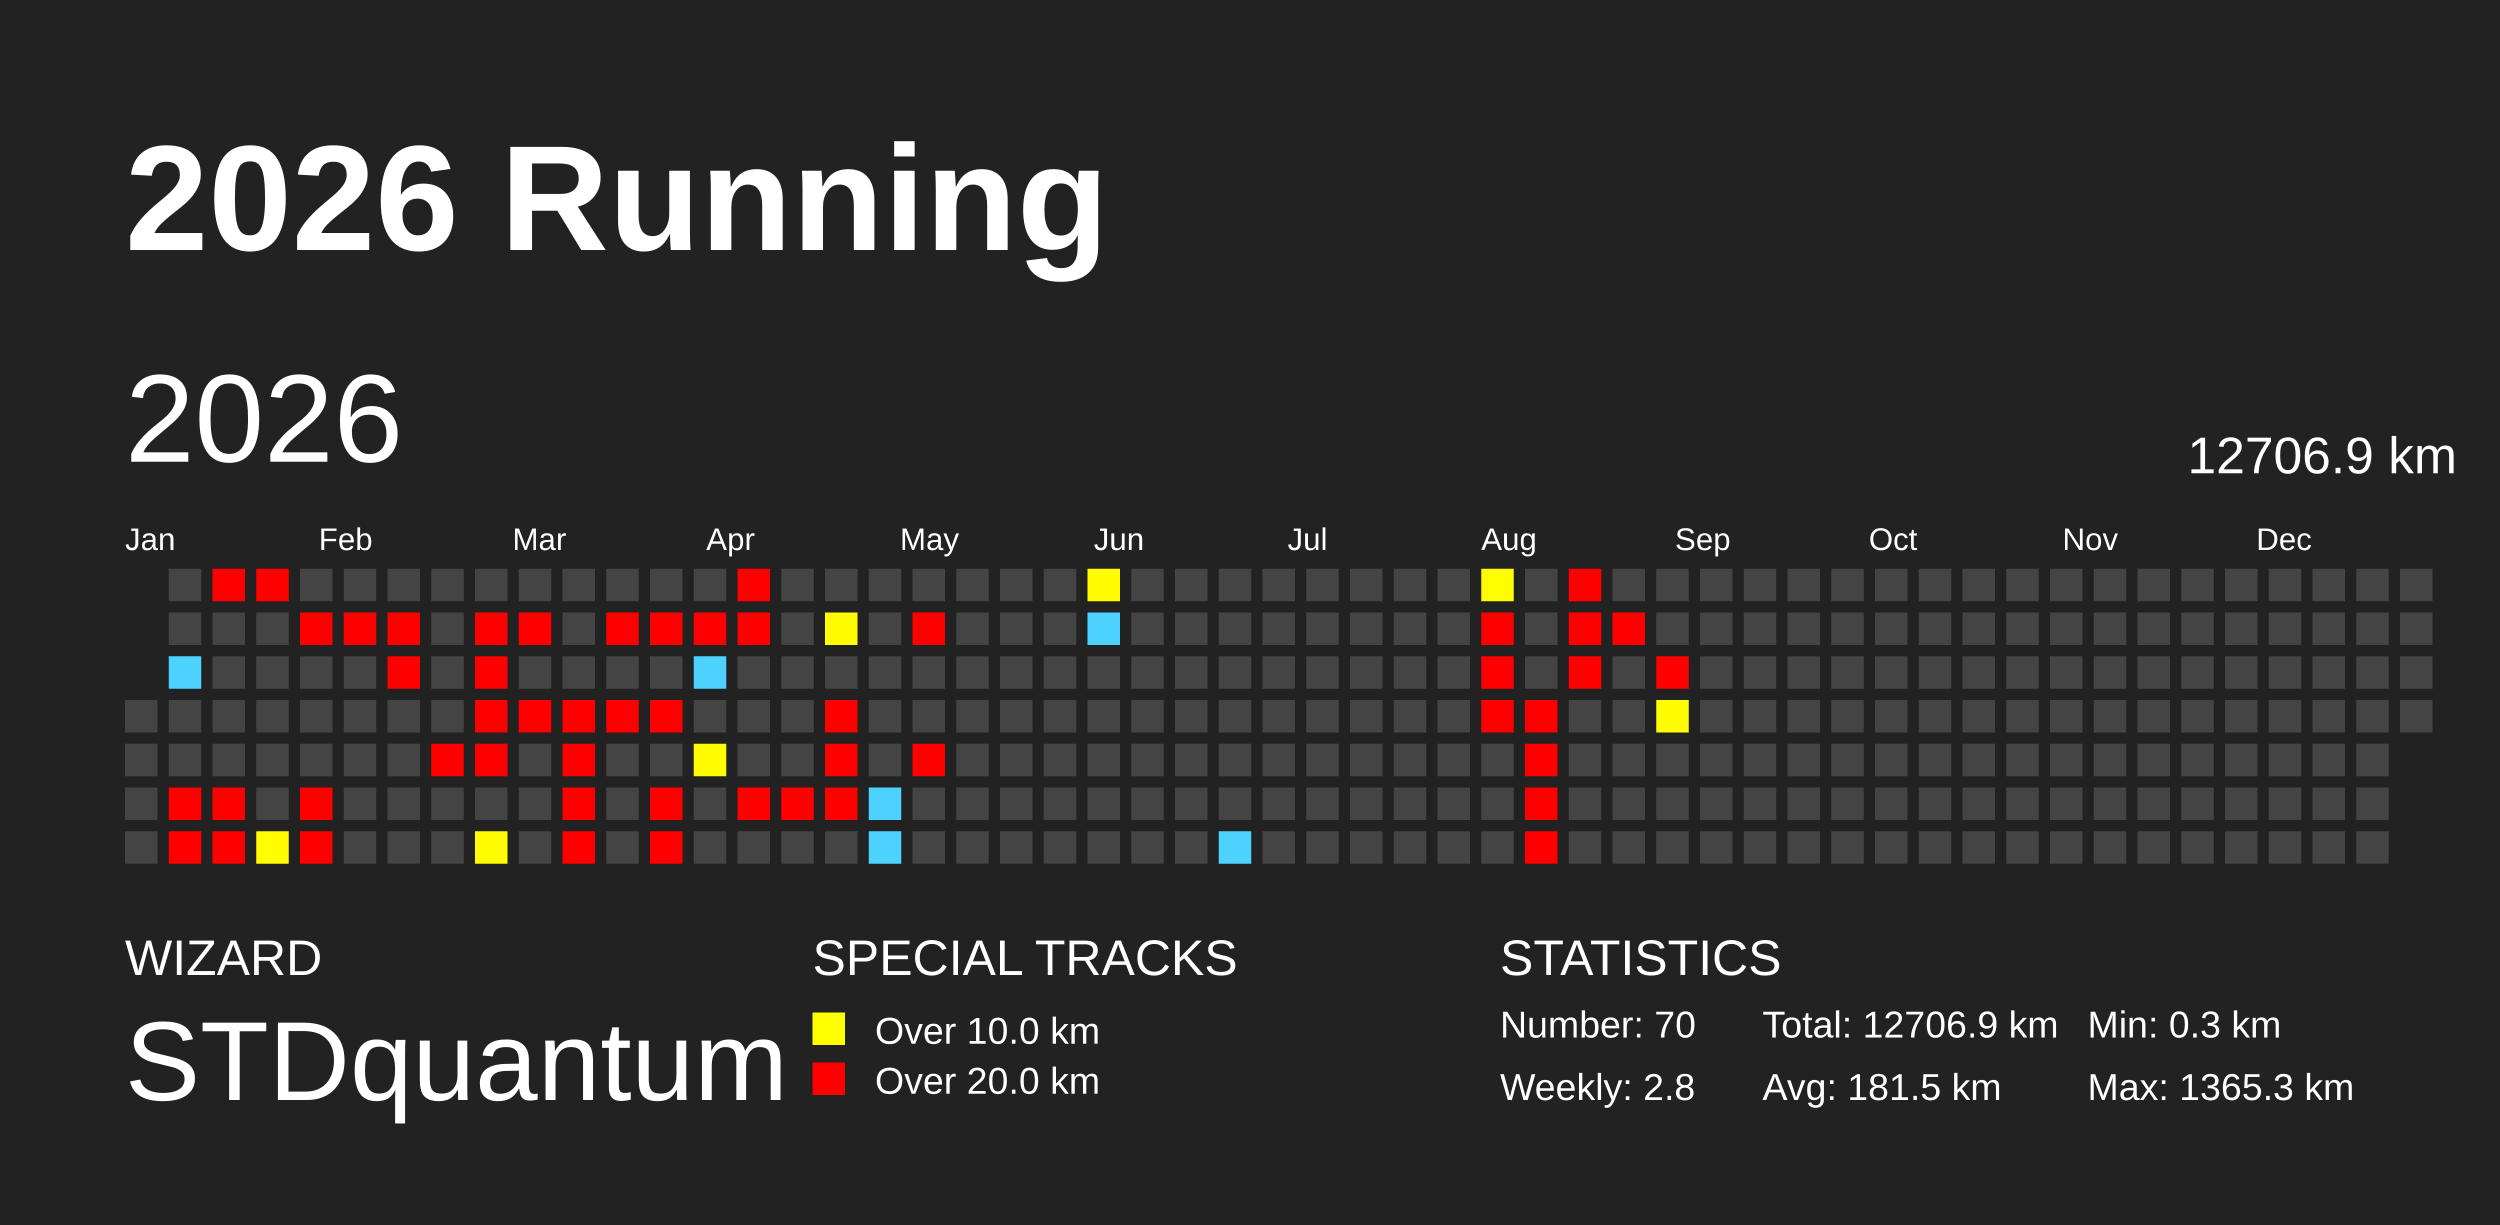
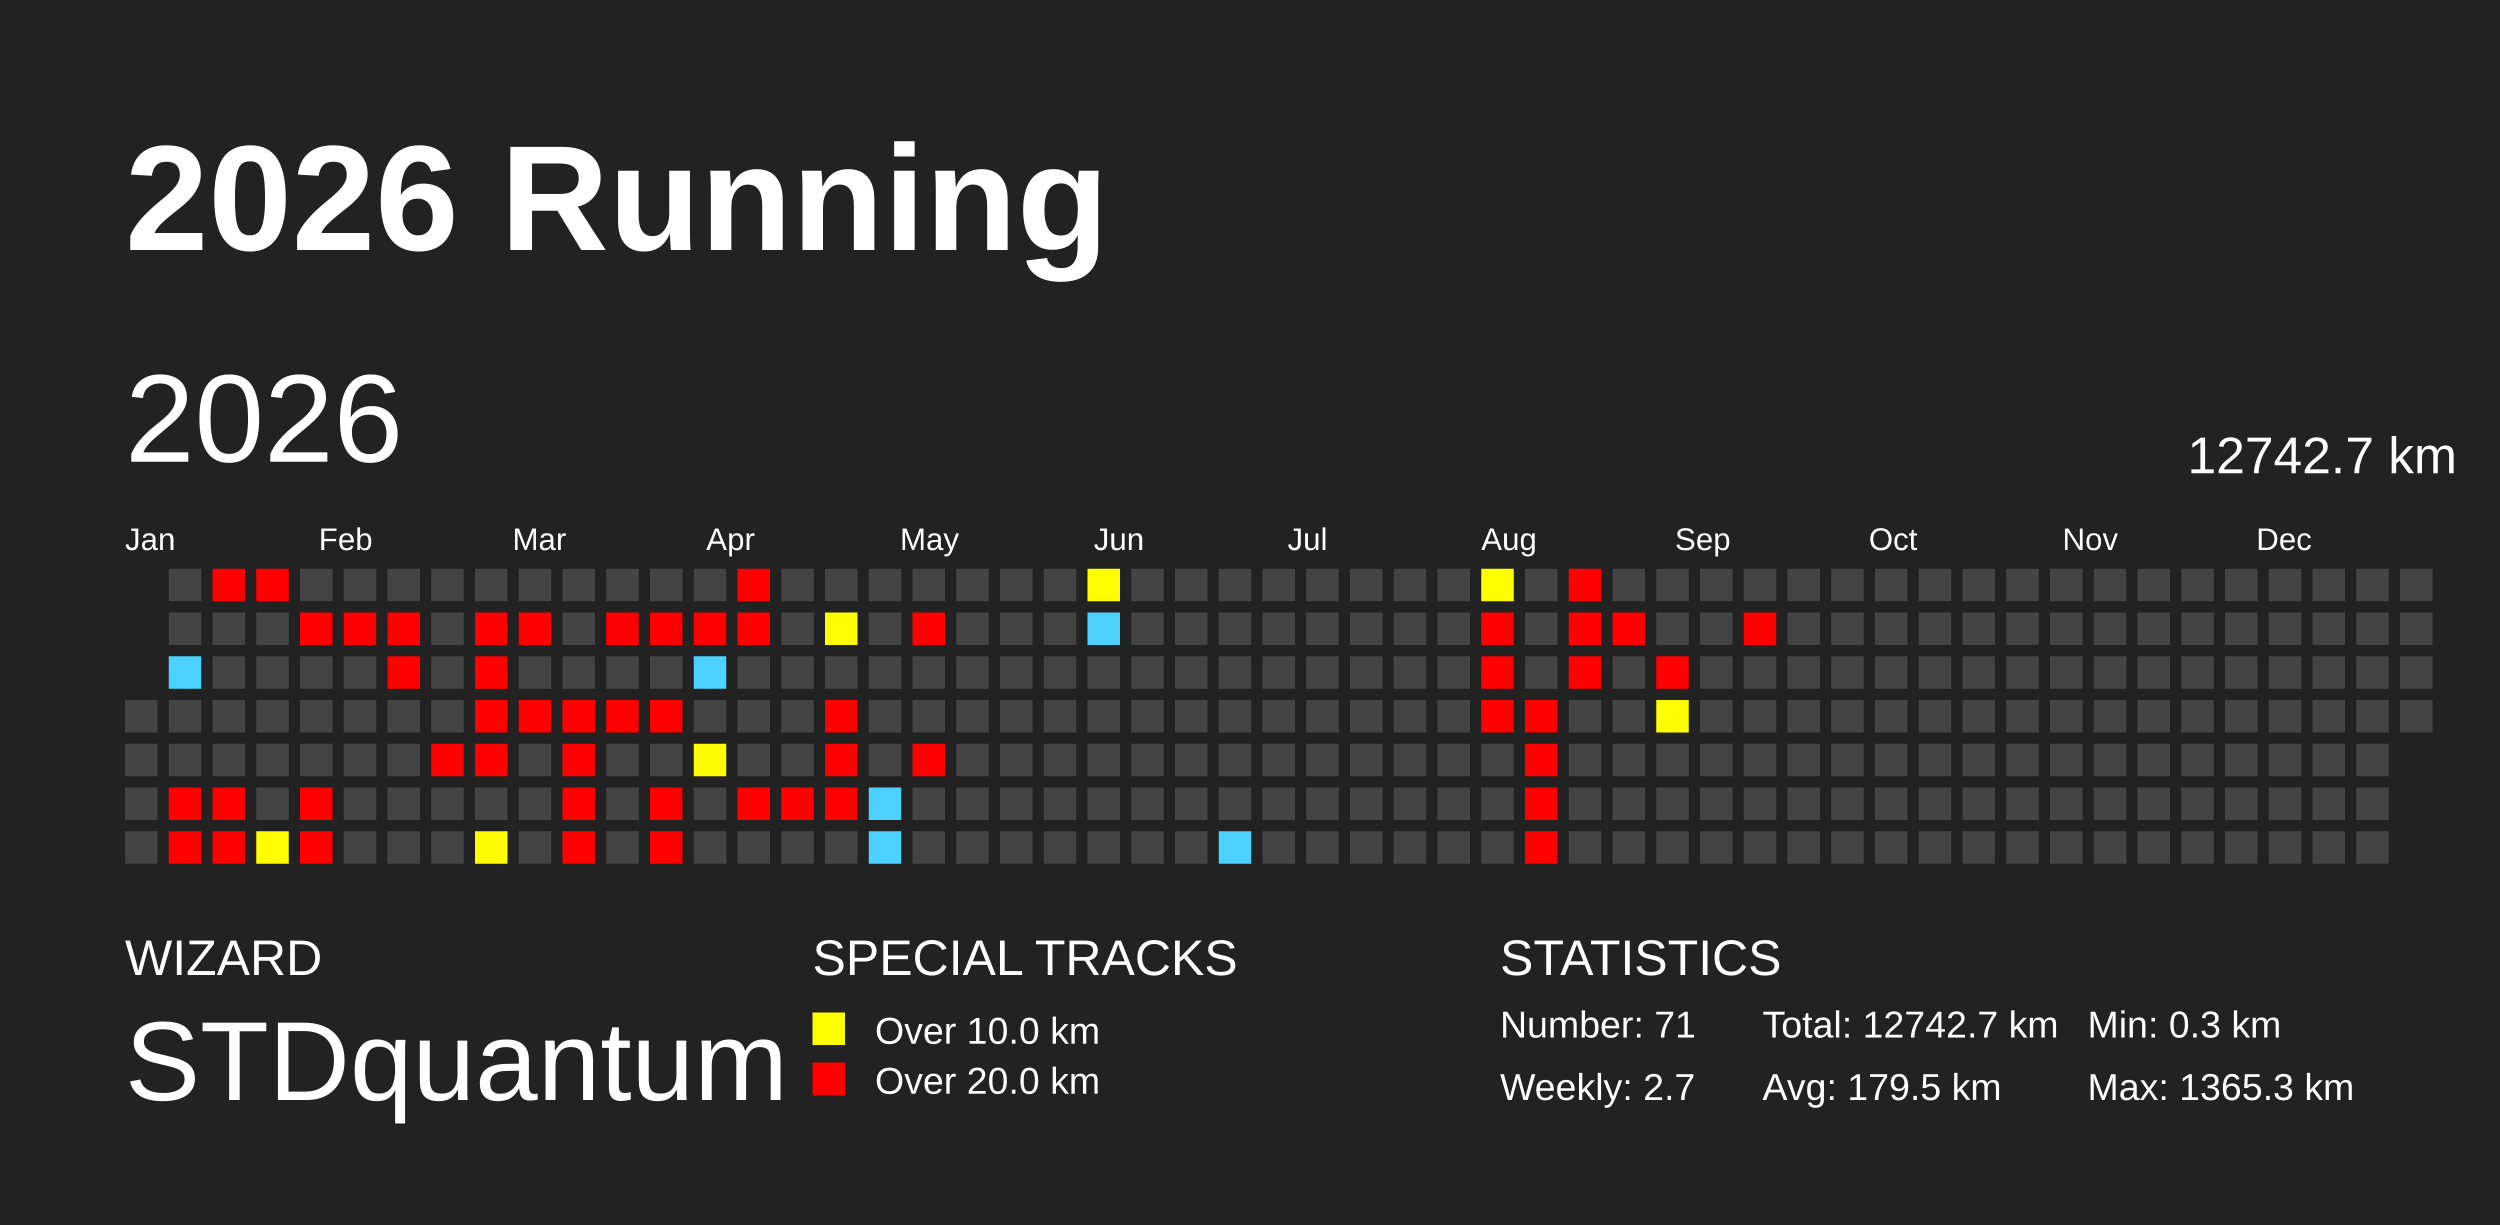
<svg xmlns="http://www.w3.org/2000/svg" baseProfile="full" height="98mm" version="1.1" viewBox="0,0,200,98" width="200mm">
  <defs />
  <rect fill="#222222" height="98" width="200" x="0" y="0" />
  <text fill="#FFFFFF" style="font-size:12px; font-family:Arial; font-weight:bold;" x="10" y="20">2026 Running</text>
  <text fill="#FFFFFF" style="font-size:4px; font-family:Arial" x="10" y="78">WIZARD</text>
  <text fill="#FFFFFF" style="font-size:9px; font-family:Arial" x="10" y="88">STDquantum</text>
  <text fill="#FFFFFF" style="font-size:4px; font-family:Arial" x="65" y="78">SPECIAL TRACKS</text>
  <rect fill="yellow" height="2.6" width="2.6" x="65" y="81" />
  <text fill="#FFFFFF" style="font-size:3px; font-family:Arial" x="70" y="83.5">Over 10.0 km</text>
  <rect fill="red" height="2.6" width="2.6" x="65" y="85" />
  <text fill="#FFFFFF" style="font-size:3px; font-family:Arial" x="70" y="87.5">Over 20.0 km</text>
  <text fill="#FFFFFF" style="font-size:4px; font-family:Arial" x="120" y="78">STATISTICS</text>
-   <text fill="#FFFFFF" style="font-size:3px; font-family:Arial" x="120" y="83">Number: 70</text>
-   <text fill="#FFFFFF" style="font-size:3px; font-family:Arial" x="120" y="88">Weekly: 2.8</text>
-   <text fill="#FFFFFF" style="font-size:3px; font-family:Arial" x="141" y="83">Total: 12706.9 km</text>
-   <text fill="#FFFFFF" style="font-size:3px; font-family:Arial" x="141" y="88">Avg: 181.5 km</text>
+   <text fill="#FFFFFF" style="font-size:3px; font-family:Arial" x="120" y="83">Number: 71</text>
+   <text fill="#FFFFFF" style="font-size:3px; font-family:Arial" x="120" y="88">Weekly: 2.7</text>
+   <text fill="#FFFFFF" style="font-size:3px; font-family:Arial" x="141" y="83">Total: 12742.7 km</text>
+   <text fill="#FFFFFF" style="font-size:3px; font-family:Arial" x="141" y="88">Avg: 179.5 km</text>
  <text fill="#FFFFFF" style="font-size:3px; font-family:Arial" x="167" y="83">Min: 0.3 km</text>
  <text fill="#FFFFFF" style="font-size:3px; font-family:Arial" x="167" y="88">Max: 1365.3 km</text>
  <text dominant-baseline="hanging" fill="#FFFFFF" style="font-size:10.0px; font-family:Arial;" x="10" y="30">2026</text>
-   <text dominant-baseline="hanging" fill="#FFFFFF" style="font-size:4.125px; font-family:Arial;" x="175" y="35">12706.9 km</text>
+   <text dominant-baseline="hanging" fill="#FFFFFF" style="font-size:4.125px; font-family:Arial;" x="175" y="35">12742.7 km</text>
  <text fill="#FFFFFF" style="font-size:2.5px; font-family:Arial" x="10.0" y="44">Jan</text>
  <text fill="#FFFFFF" style="font-size:2.5px; font-family:Arial" x="25.5" y="44">Feb</text>
  <text fill="#FFFFFF" style="font-size:2.5px; font-family:Arial" x="41.0" y="44">Mar</text>
  <text fill="#FFFFFF" style="font-size:2.5px; font-family:Arial" x="56.5" y="44">Apr</text>
  <text fill="#FFFFFF" style="font-size:2.5px; font-family:Arial" x="72.0" y="44">May</text>
  <text fill="#FFFFFF" style="font-size:2.5px; font-family:Arial" x="87.5" y="44">Jun</text>
  <text fill="#FFFFFF" style="font-size:2.5px; font-family:Arial" x="103.0" y="44">Jul</text>
  <text fill="#FFFFFF" style="font-size:2.5px; font-family:Arial" x="118.5" y="44">Aug</text>
  <text fill="#FFFFFF" style="font-size:2.5px; font-family:Arial" x="134.0" y="44">Sep</text>
  <text fill="#FFFFFF" style="font-size:2.5px; font-family:Arial" x="149.5" y="44">Oct</text>
  <text fill="#FFFFFF" style="font-size:2.5px; font-family:Arial" x="165.0" y="44">Nov</text>
  <text fill="#FFFFFF" style="font-size:2.5px; font-family:Arial" x="180.5" y="44">Dec</text>
  <rect fill="#444444" height="2.6" width="2.6" x="10.0" y="56.0" />
  <rect fill="#444444" height="2.6" width="2.6" x="10.0" y="59.5" />
  <rect fill="#444444" height="2.6" width="2.6" x="10.0" y="63.0" />
  <rect fill="#444444" height="2.6" width="2.6" x="10.0" y="66.5" />
  <rect fill="#444444" height="2.6" width="2.6" x="13.5" y="45.5" />
  <rect fill="#444444" height="2.6" width="2.6" x="13.5" y="49.0" />
  <rect fill="#4dd2ff" height="2.6" width="2.6" x="13.5" y="52.5" />
  <rect fill="#444444" height="2.6" width="2.6" x="13.5" y="56.0" />
  <rect fill="#444444" height="2.6" width="2.6" x="13.5" y="59.5" />
  <rect fill="red" height="2.6" width="2.6" x="13.5" y="63.0" />
  <rect fill="red" height="2.6" width="2.6" x="13.5" y="66.5" />
  <rect fill="red" height="2.6" width="2.6" x="17.0" y="45.5" />
  <rect fill="#444444" height="2.6" width="2.6" x="17.0" y="49.0" />
  <rect fill="#444444" height="2.6" width="2.6" x="17.0" y="52.5" />
  <rect fill="#444444" height="2.6" width="2.6" x="17.0" y="56.0" />
  <rect fill="#444444" height="2.6" width="2.6" x="17.0" y="59.5" />
  <rect fill="red" height="2.6" width="2.6" x="17.0" y="63.0" />
  <rect fill="red" height="2.6" width="2.6" x="17.0" y="66.5" />
  <rect fill="red" height="2.6" width="2.6" x="20.5" y="45.5" />
  <rect fill="#444444" height="2.6" width="2.6" x="20.5" y="49.0" />
  <rect fill="#444444" height="2.6" width="2.6" x="20.5" y="52.5" />
  <rect fill="#444444" height="2.6" width="2.6" x="20.5" y="56.0" />
  <rect fill="#444444" height="2.6" width="2.6" x="20.5" y="59.5" />
  <rect fill="#444444" height="2.6" width="2.6" x="20.5" y="63.0" />
  <rect fill="#fffd00" height="2.6" width="2.6" x="20.5" y="66.5" />
  <rect fill="#444444" height="2.6" width="2.6" x="24.0" y="45.5" />
  <rect fill="red" height="2.6" width="2.6" x="24.0" y="49.0" />
  <rect fill="#444444" height="2.6" width="2.6" x="24.0" y="52.5" />
  <rect fill="#444444" height="2.6" width="2.6" x="24.0" y="56.0" />
  <rect fill="#444444" height="2.6" width="2.6" x="24.0" y="59.5" />
  <rect fill="red" height="2.6" width="2.6" x="24.0" y="63.0" />
  <rect fill="red" height="2.6" width="2.6" x="24.0" y="66.5" />
  <rect fill="#444444" height="2.6" width="2.6" x="27.5" y="45.5" />
  <rect fill="red" height="2.6" width="2.6" x="27.5" y="49.0" />
  <rect fill="#444444" height="2.6" width="2.6" x="27.5" y="52.5" />
  <rect fill="#444444" height="2.6" width="2.6" x="27.5" y="56.0" />
  <rect fill="#444444" height="2.6" width="2.6" x="27.5" y="59.5" />
  <rect fill="#444444" height="2.6" width="2.6" x="27.5" y="63.0" />
  <rect fill="#444444" height="2.6" width="2.6" x="27.5" y="66.5" />
  <rect fill="#444444" height="2.6" width="2.6" x="31.0" y="45.5" />
  <rect fill="red" height="2.6" width="2.6" x="31.0" y="49.0" />
  <rect fill="red" height="2.6" width="2.6" x="31.0" y="52.5" />
  <rect fill="#444444" height="2.6" width="2.6" x="31.0" y="56.0" />
  <rect fill="#444444" height="2.6" width="2.6" x="31.0" y="59.5" />
  <rect fill="#444444" height="2.6" width="2.6" x="31.0" y="63.0" />
  <rect fill="#444444" height="2.6" width="2.6" x="31.0" y="66.5" />
  <rect fill="#444444" height="2.6" width="2.6" x="34.5" y="45.5" />
  <rect fill="#444444" height="2.6" width="2.6" x="34.5" y="49.0" />
  <rect fill="#444444" height="2.6" width="2.6" x="34.5" y="52.5" />
  <rect fill="#444444" height="2.6" width="2.6" x="34.5" y="56.0" />
  <rect fill="red" height="2.6" width="2.6" x="34.5" y="59.5" />
  <rect fill="#444444" height="2.6" width="2.6" x="34.5" y="63.0" />
  <rect fill="#444444" height="2.6" width="2.6" x="34.5" y="66.5" />
  <rect fill="#444444" height="2.6" width="2.6" x="38.0" y="45.5" />
  <rect fill="red" height="2.6" width="2.6" x="38.0" y="49.0" />
  <rect fill="red" height="2.6" width="2.6" x="38.0" y="52.5" />
  <rect fill="red" height="2.6" width="2.6" x="38.0" y="56.0" />
  <rect fill="red" height="2.6" width="2.6" x="38.0" y="59.5" />
  <rect fill="#444444" height="2.6" width="2.6" x="38.0" y="63.0" />
  <rect fill="#fffc00" height="2.6" width="2.6" x="38.0" y="66.5" />
  <rect fill="#444444" height="2.6" width="2.6" x="41.5" y="45.5" />
  <rect fill="red" height="2.6" width="2.6" x="41.5" y="49.0" />
  <rect fill="#444444" height="2.6" width="2.6" x="41.5" y="52.5" />
  <rect fill="red" height="2.6" width="2.6" x="41.5" y="56.0" />
  <rect fill="#444444" height="2.6" width="2.6" x="41.5" y="59.5" />
  <rect fill="#444444" height="2.6" width="2.6" x="41.5" y="63.0" />
  <rect fill="#444444" height="2.6" width="2.6" x="41.5" y="66.5" />
  <rect fill="#444444" height="2.6" width="2.6" x="45.0" y="45.5" />
  <rect fill="#444444" height="2.6" width="2.6" x="45.0" y="49.0" />
  <rect fill="#444444" height="2.6" width="2.6" x="45.0" y="52.5" />
  <rect fill="red" height="2.6" width="2.6" x="45.0" y="56.0" />
  <rect fill="red" height="2.6" width="2.6" x="45.0" y="59.5" />
  <rect fill="red" height="2.6" width="2.6" x="45.0" y="63.0" />
  <rect fill="red" height="2.6" width="2.6" x="45.0" y="66.5" />
  <rect fill="#444444" height="2.6" width="2.6" x="48.5" y="45.5" />
  <rect fill="red" height="2.6" width="2.6" x="48.5" y="49.0" />
  <rect fill="#444444" height="2.6" width="2.6" x="48.5" y="52.5" />
  <rect fill="red" height="2.6" width="2.6" x="48.5" y="56.0" />
  <rect fill="#444444" height="2.6" width="2.6" x="48.5" y="59.5" />
  <rect fill="#444444" height="2.6" width="2.6" x="48.5" y="63.0" />
  <rect fill="#444444" height="2.6" width="2.6" x="48.5" y="66.5" />
  <rect fill="#444444" height="2.6" width="2.6" x="52.0" y="45.5" />
  <rect fill="red" height="2.6" width="2.6" x="52.0" y="49.0" />
  <rect fill="#444444" height="2.6" width="2.6" x="52.0" y="52.5" />
  <rect fill="red" height="2.6" width="2.6" x="52.0" y="56.0" />
  <rect fill="#444444" height="2.6" width="2.6" x="52.0" y="59.5" />
  <rect fill="red" height="2.6" width="2.6" x="52.0" y="63.0" />
  <rect fill="red" height="2.6" width="2.6" x="52.0" y="66.5" />
  <rect fill="#444444" height="2.6" width="2.6" x="55.5" y="45.5" />
  <rect fill="red" height="2.6" width="2.6" x="55.5" y="49.0" />
  <rect fill="#4dd2ff" height="2.6" width="2.6" x="55.5" y="52.5" />
  <rect fill="#444444" height="2.6" width="2.6" x="55.5" y="56.0" />
  <rect fill="#fffc00" height="2.6" width="2.6" x="55.5" y="59.5" />
  <rect fill="#444444" height="2.6" width="2.6" x="55.5" y="63.0" />
  <rect fill="#444444" height="2.6" width="2.6" x="55.5" y="66.5" />
  <rect fill="red" height="2.6" width="2.6" x="59.0" y="45.5" />
  <rect fill="red" height="2.6" width="2.6" x="59.0" y="49.0" />
  <rect fill="#444444" height="2.6" width="2.6" x="59.0" y="52.5" />
  <rect fill="#444444" height="2.6" width="2.6" x="59.0" y="56.0" />
  <rect fill="#444444" height="2.6" width="2.6" x="59.0" y="59.5" />
  <rect fill="red" height="2.6" width="2.6" x="59.0" y="63.0" />
  <rect fill="#444444" height="2.6" width="2.6" x="59.0" y="66.5" />
  <rect fill="#444444" height="2.6" width="2.6" x="62.5" y="45.5" />
  <rect fill="#444444" height="2.6" width="2.6" x="62.5" y="49.0" />
  <rect fill="#444444" height="2.6" width="2.6" x="62.5" y="52.5" />
  <rect fill="#444444" height="2.6" width="2.6" x="62.5" y="56.0" />
  <rect fill="#444444" height="2.6" width="2.6" x="62.5" y="59.5" />
  <rect fill="red" height="2.6" width="2.6" x="62.5" y="63.0" />
  <rect fill="#444444" height="2.6" width="2.6" x="62.5" y="66.5" />
  <rect fill="#444444" height="2.6" width="2.6" x="66.0" y="45.5" />
  <rect fill="#fffd00" height="2.6" width="2.6" x="66.0" y="49.0" />
  <rect fill="#444444" height="2.6" width="2.6" x="66.0" y="52.5" />
  <rect fill="red" height="2.6" width="2.6" x="66.0" y="56.0" />
  <rect fill="red" height="2.6" width="2.6" x="66.0" y="59.5" />
  <rect fill="red" height="2.6" width="2.6" x="66.0" y="63.0" />
  <rect fill="#444444" height="2.6" width="2.6" x="66.0" y="66.5" />
  <rect fill="#444444" height="2.6" width="2.6" x="69.5" y="45.5" />
  <rect fill="#444444" height="2.6" width="2.6" x="69.5" y="49.0" />
  <rect fill="#444444" height="2.6" width="2.6" x="69.5" y="52.5" />
  <rect fill="#444444" height="2.6" width="2.6" x="69.5" y="56.0" />
  <rect fill="#444444" height="2.6" width="2.6" x="69.5" y="59.5" />
  <rect fill="#4dd2ff" height="2.6" width="2.6" x="69.5" y="63.0" />
  <rect fill="#4dd2ff" height="2.6" width="2.6" x="69.5" y="66.5" />
  <rect fill="#444444" height="2.6" width="2.6" x="73.0" y="45.5" />
  <rect fill="red" height="2.6" width="2.6" x="73.0" y="49.0" />
  <rect fill="#444444" height="2.6" width="2.6" x="73.0" y="52.5" />
  <rect fill="#444444" height="2.6" width="2.6" x="73.0" y="56.0" />
  <rect fill="red" height="2.6" width="2.6" x="73.0" y="59.5" />
  <rect fill="#444444" height="2.6" width="2.6" x="73.0" y="63.0" />
  <rect fill="#444444" height="2.6" width="2.6" x="73.0" y="66.5" />
  <rect fill="#444444" height="2.6" width="2.6" x="76.5" y="45.5" />
  <rect fill="#444444" height="2.6" width="2.6" x="76.5" y="49.0" />
  <rect fill="#444444" height="2.6" width="2.6" x="76.5" y="52.5" />
  <rect fill="#444444" height="2.6" width="2.6" x="76.5" y="56.0" />
  <rect fill="#444444" height="2.6" width="2.6" x="76.5" y="59.5" />
  <rect fill="#444444" height="2.6" width="2.6" x="76.5" y="63.0" />
  <rect fill="#444444" height="2.6" width="2.6" x="76.5" y="66.5" />
  <rect fill="#444444" height="2.6" width="2.6" x="80.0" y="45.5" />
  <rect fill="#444444" height="2.6" width="2.6" x="80.0" y="49.0" />
  <rect fill="#444444" height="2.6" width="2.6" x="80.0" y="52.5" />
  <rect fill="#444444" height="2.6" width="2.6" x="80.0" y="56.0" />
  <rect fill="#444444" height="2.6" width="2.6" x="80.0" y="59.5" />
  <rect fill="#444444" height="2.6" width="2.6" x="80.0" y="63.0" />
  <rect fill="#444444" height="2.6" width="2.6" x="80.0" y="66.5" />
  <rect fill="#444444" height="2.6" width="2.6" x="83.5" y="45.5" />
  <rect fill="#444444" height="2.6" width="2.6" x="83.5" y="49.0" />
  <rect fill="#444444" height="2.6" width="2.6" x="83.5" y="52.5" />
  <rect fill="#444444" height="2.6" width="2.6" x="83.5" y="56.0" />
  <rect fill="#444444" height="2.6" width="2.6" x="83.5" y="59.5" />
  <rect fill="#444444" height="2.6" width="2.6" x="83.5" y="63.0" />
  <rect fill="#444444" height="2.6" width="2.6" x="83.5" y="66.5" />
  <rect fill="#fffd00" height="2.6" width="2.6" x="87.0" y="45.5" />
  <rect fill="#4dd2ff" height="2.6" width="2.6" x="87.0" y="49.0" />
  <rect fill="#444444" height="2.6" width="2.6" x="87.0" y="52.5" />
  <rect fill="#444444" height="2.6" width="2.6" x="87.0" y="56.0" />
  <rect fill="#444444" height="2.6" width="2.6" x="87.0" y="59.5" />
  <rect fill="#444444" height="2.6" width="2.6" x="87.0" y="63.0" />
  <rect fill="#444444" height="2.6" width="2.6" x="87.0" y="66.5" />
  <rect fill="#444444" height="2.6" width="2.6" x="90.5" y="45.5" />
  <rect fill="#444444" height="2.6" width="2.6" x="90.5" y="49.0" />
  <rect fill="#444444" height="2.6" width="2.6" x="90.5" y="52.5" />
  <rect fill="#444444" height="2.6" width="2.6" x="90.5" y="56.0" />
  <rect fill="#444444" height="2.6" width="2.6" x="90.5" y="59.5" />
  <rect fill="#444444" height="2.6" width="2.6" x="90.5" y="63.0" />
  <rect fill="#444444" height="2.6" width="2.6" x="90.5" y="66.5" />
  <rect fill="#444444" height="2.6" width="2.6" x="94.0" y="45.5" />
  <rect fill="#444444" height="2.6" width="2.6" x="94.0" y="49.0" />
  <rect fill="#444444" height="2.6" width="2.6" x="94.0" y="52.5" />
  <rect fill="#444444" height="2.6" width="2.6" x="94.0" y="56.0" />
  <rect fill="#444444" height="2.6" width="2.6" x="94.0" y="59.5" />
  <rect fill="#444444" height="2.6" width="2.6" x="94.0" y="63.0" />
  <rect fill="#444444" height="2.6" width="2.6" x="94.0" y="66.5" />
  <rect fill="#444444" height="2.6" width="2.6" x="97.5" y="45.5" />
  <rect fill="#444444" height="2.6" width="2.6" x="97.5" y="49.0" />
  <rect fill="#444444" height="2.6" width="2.6" x="97.5" y="52.5" />
  <rect fill="#444444" height="2.6" width="2.6" x="97.5" y="56.0" />
  <rect fill="#444444" height="2.6" width="2.6" x="97.5" y="59.5" />
  <rect fill="#444444" height="2.6" width="2.6" x="97.5" y="63.0" />
  <rect fill="#4dd2ff" height="2.6" width="2.6" x="97.5" y="66.5" />
  <rect fill="#444444" height="2.6" width="2.6" x="101.0" y="45.5" />
  <rect fill="#444444" height="2.6" width="2.6" x="101.0" y="49.0" />
  <rect fill="#444444" height="2.6" width="2.6" x="101.0" y="52.5" />
  <rect fill="#444444" height="2.6" width="2.6" x="101.0" y="56.0" />
  <rect fill="#444444" height="2.6" width="2.6" x="101.0" y="59.5" />
  <rect fill="#444444" height="2.6" width="2.6" x="101.0" y="63.0" />
  <rect fill="#444444" height="2.6" width="2.6" x="101.0" y="66.5" />
  <rect fill="#444444" height="2.6" width="2.6" x="104.5" y="45.5" />
  <rect fill="#444444" height="2.6" width="2.6" x="104.5" y="49.0" />
  <rect fill="#444444" height="2.6" width="2.6" x="104.5" y="52.5" />
  <rect fill="#444444" height="2.6" width="2.6" x="104.5" y="56.0" />
  <rect fill="#444444" height="2.6" width="2.6" x="104.5" y="59.5" />
  <rect fill="#444444" height="2.6" width="2.6" x="104.5" y="63.0" />
  <rect fill="#444444" height="2.6" width="2.6" x="104.5" y="66.5" />
  <rect fill="#444444" height="2.6" width="2.6" x="108.0" y="45.5" />
  <rect fill="#444444" height="2.6" width="2.6" x="108.0" y="49.0" />
  <rect fill="#444444" height="2.6" width="2.6" x="108.0" y="52.5" />
  <rect fill="#444444" height="2.6" width="2.6" x="108.0" y="56.0" />
  <rect fill="#444444" height="2.6" width="2.6" x="108.0" y="59.5" />
  <rect fill="#444444" height="2.6" width="2.6" x="108.0" y="63.0" />
  <rect fill="#444444" height="2.6" width="2.6" x="108.0" y="66.5" />
  <rect fill="#444444" height="2.6" width="2.6" x="111.5" y="45.5" />
  <rect fill="#444444" height="2.6" width="2.6" x="111.5" y="49.0" />
  <rect fill="#444444" height="2.6" width="2.6" x="111.5" y="52.5" />
  <rect fill="#444444" height="2.6" width="2.6" x="111.5" y="56.0" />
  <rect fill="#444444" height="2.6" width="2.6" x="111.5" y="59.5" />
  <rect fill="#444444" height="2.6" width="2.6" x="111.5" y="63.0" />
  <rect fill="#444444" height="2.6" width="2.6" x="111.5" y="66.5" />
  <rect fill="#444444" height="2.6" width="2.6" x="115.0" y="45.5" />
  <rect fill="#444444" height="2.6" width="2.6" x="115.0" y="49.0" />
  <rect fill="#444444" height="2.6" width="2.6" x="115.0" y="52.5" />
  <rect fill="#444444" height="2.6" width="2.6" x="115.0" y="56.0" />
  <rect fill="#444444" height="2.6" width="2.6" x="115.0" y="59.5" />
  <rect fill="#444444" height="2.6" width="2.6" x="115.0" y="63.0" />
  <rect fill="#444444" height="2.6" width="2.6" x="115.0" y="66.5" />
  <rect fill="#fffe00" height="2.6" width="2.6" x="118.5" y="45.5" />
  <rect fill="red" height="2.6" width="2.6" x="118.5" y="49.0" />
  <rect fill="red" height="2.6" width="2.6" x="118.5" y="52.5" />
  <rect fill="red" height="2.6" width="2.6" x="118.5" y="56.0" />
  <rect fill="#444444" height="2.6" width="2.6" x="118.5" y="59.5" />
  <rect fill="#444444" height="2.6" width="2.6" x="118.5" y="63.0" />
  <rect fill="#444444" height="2.6" width="2.6" x="118.5" y="66.5" />
  <rect fill="#444444" height="2.6" width="2.6" x="122.0" y="45.5" />
  <rect fill="#444444" height="2.6" width="2.6" x="122.0" y="49.0" />
  <rect fill="#444444" height="2.6" width="2.6" x="122.0" y="52.5" />
  <rect fill="red" height="2.6" width="2.6" x="122.0" y="56.0" />
  <rect fill="red" height="2.6" width="2.6" x="122.0" y="59.5" />
  <rect fill="red" height="2.6" width="2.6" x="122.0" y="63.0" />
  <rect fill="red" height="2.6" width="2.6" x="122.0" y="66.5" />
  <rect fill="red" height="2.6" width="2.6" x="125.5" y="45.5" />
  <rect fill="red" height="2.6" width="2.6" x="125.5" y="49.0" />
  <rect fill="red" height="2.6" width="2.6" x="125.5" y="52.5" />
  <rect fill="#444444" height="2.6" width="2.6" x="125.5" y="56.0" />
  <rect fill="#444444" height="2.6" width="2.6" x="125.5" y="59.5" />
  <rect fill="#444444" height="2.6" width="2.6" x="125.5" y="63.0" />
  <rect fill="#444444" height="2.6" width="2.6" x="125.5" y="66.5" />
  <rect fill="#444444" height="2.6" width="2.6" x="129.0" y="45.5" />
  <rect fill="red" height="2.6" width="2.6" x="129.0" y="49.0" />
  <rect fill="#444444" height="2.6" width="2.6" x="129.0" y="52.5" />
  <rect fill="#444444" height="2.6" width="2.6" x="129.0" y="56.0" />
  <rect fill="#444444" height="2.6" width="2.6" x="129.0" y="59.5" />
  <rect fill="#444444" height="2.6" width="2.6" x="129.0" y="63.0" />
  <rect fill="#444444" height="2.6" width="2.6" x="129.0" y="66.5" />
  <rect fill="#444444" height="2.6" width="2.6" x="132.5" y="45.5" />
  <rect fill="#444444" height="2.6" width="2.6" x="132.5" y="49.0" />
  <rect fill="red" height="2.6" width="2.6" x="132.5" y="52.5" />
  <rect fill="#fffd00" height="2.6" width="2.6" x="132.5" y="56.0" />
  <rect fill="#444444" height="2.6" width="2.6" x="132.5" y="59.5" />
  <rect fill="#444444" height="2.6" width="2.6" x="132.5" y="63.0" />
  <rect fill="#444444" height="2.6" width="2.6" x="132.5" y="66.5" />
  <rect fill="#444444" height="2.6" width="2.6" x="136.0" y="45.5" />
  <rect fill="#444444" height="2.6" width="2.6" x="136.0" y="49.0" />
  <rect fill="#444444" height="2.6" width="2.6" x="136.0" y="52.5" />
  <rect fill="#444444" height="2.6" width="2.6" x="136.0" y="56.0" />
  <rect fill="#444444" height="2.6" width="2.6" x="136.0" y="59.5" />
  <rect fill="#444444" height="2.6" width="2.6" x="136.0" y="63.0" />
  <rect fill="#444444" height="2.6" width="2.6" x="136.0" y="66.5" />
  <rect fill="#444444" height="2.6" width="2.6" x="139.5" y="45.5" />
-   <rect fill="#444444" height="2.6" width="2.6" x="139.5" y="49.0" />
+   <rect fill="red" height="2.6" width="2.6" x="139.5" y="49.0" />
  <rect fill="#444444" height="2.6" width="2.6" x="139.5" y="52.5" />
  <rect fill="#444444" height="2.6" width="2.6" x="139.5" y="56.0" />
  <rect fill="#444444" height="2.6" width="2.6" x="139.5" y="59.5" />
  <rect fill="#444444" height="2.6" width="2.6" x="139.5" y="63.0" />
  <rect fill="#444444" height="2.6" width="2.6" x="139.5" y="66.5" />
  <rect fill="#444444" height="2.6" width="2.6" x="143.0" y="45.5" />
  <rect fill="#444444" height="2.6" width="2.6" x="143.0" y="49.0" />
  <rect fill="#444444" height="2.6" width="2.6" x="143.0" y="52.5" />
  <rect fill="#444444" height="2.6" width="2.6" x="143.0" y="56.0" />
  <rect fill="#444444" height="2.6" width="2.6" x="143.0" y="59.5" />
  <rect fill="#444444" height="2.6" width="2.6" x="143.0" y="63.0" />
  <rect fill="#444444" height="2.6" width="2.6" x="143.0" y="66.5" />
  <rect fill="#444444" height="2.6" width="2.6" x="146.5" y="45.5" />
  <rect fill="#444444" height="2.6" width="2.6" x="146.5" y="49.0" />
  <rect fill="#444444" height="2.6" width="2.6" x="146.5" y="52.5" />
  <rect fill="#444444" height="2.6" width="2.6" x="146.5" y="56.0" />
  <rect fill="#444444" height="2.6" width="2.6" x="146.5" y="59.5" />
  <rect fill="#444444" height="2.6" width="2.6" x="146.5" y="63.0" />
  <rect fill="#444444" height="2.6" width="2.6" x="146.5" y="66.5" />
  <rect fill="#444444" height="2.6" width="2.6" x="150.0" y="45.5" />
  <rect fill="#444444" height="2.6" width="2.6" x="150.0" y="49.0" />
  <rect fill="#444444" height="2.6" width="2.6" x="150.0" y="52.5" />
  <rect fill="#444444" height="2.6" width="2.6" x="150.0" y="56.0" />
  <rect fill="#444444" height="2.6" width="2.6" x="150.0" y="59.5" />
  <rect fill="#444444" height="2.6" width="2.6" x="150.0" y="63.0" />
  <rect fill="#444444" height="2.6" width="2.6" x="150.0" y="66.5" />
  <rect fill="#444444" height="2.6" width="2.6" x="153.5" y="45.5" />
  <rect fill="#444444" height="2.6" width="2.6" x="153.5" y="49.0" />
  <rect fill="#444444" height="2.6" width="2.6" x="153.5" y="52.5" />
  <rect fill="#444444" height="2.6" width="2.6" x="153.5" y="56.0" />
  <rect fill="#444444" height="2.6" width="2.6" x="153.5" y="59.5" />
  <rect fill="#444444" height="2.6" width="2.6" x="153.5" y="63.0" />
  <rect fill="#444444" height="2.6" width="2.6" x="153.5" y="66.5" />
  <rect fill="#444444" height="2.6" width="2.6" x="157.0" y="45.5" />
  <rect fill="#444444" height="2.6" width="2.6" x="157.0" y="49.0" />
  <rect fill="#444444" height="2.6" width="2.6" x="157.0" y="52.5" />
  <rect fill="#444444" height="2.6" width="2.6" x="157.0" y="56.0" />
  <rect fill="#444444" height="2.6" width="2.6" x="157.0" y="59.5" />
  <rect fill="#444444" height="2.6" width="2.6" x="157.0" y="63.0" />
  <rect fill="#444444" height="2.6" width="2.6" x="157.0" y="66.5" />
  <rect fill="#444444" height="2.6" width="2.6" x="160.5" y="45.5" />
  <rect fill="#444444" height="2.6" width="2.6" x="160.5" y="49.0" />
  <rect fill="#444444" height="2.6" width="2.6" x="160.5" y="52.5" />
  <rect fill="#444444" height="2.6" width="2.6" x="160.5" y="56.0" />
  <rect fill="#444444" height="2.6" width="2.6" x="160.5" y="59.5" />
  <rect fill="#444444" height="2.6" width="2.6" x="160.5" y="63.0" />
  <rect fill="#444444" height="2.6" width="2.6" x="160.5" y="66.5" />
  <rect fill="#444444" height="2.6" width="2.6" x="164.0" y="45.5" />
  <rect fill="#444444" height="2.6" width="2.6" x="164.0" y="49.0" />
  <rect fill="#444444" height="2.6" width="2.6" x="164.0" y="52.5" />
  <rect fill="#444444" height="2.6" width="2.6" x="164.0" y="56.0" />
  <rect fill="#444444" height="2.6" width="2.6" x="164.0" y="59.5" />
  <rect fill="#444444" height="2.6" width="2.6" x="164.0" y="63.0" />
  <rect fill="#444444" height="2.6" width="2.6" x="164.0" y="66.5" />
  <rect fill="#444444" height="2.6" width="2.6" x="167.5" y="45.5" />
  <rect fill="#444444" height="2.6" width="2.6" x="167.5" y="49.0" />
  <rect fill="#444444" height="2.6" width="2.6" x="167.5" y="52.5" />
  <rect fill="#444444" height="2.6" width="2.6" x="167.5" y="56.0" />
  <rect fill="#444444" height="2.6" width="2.6" x="167.5" y="59.5" />
  <rect fill="#444444" height="2.6" width="2.6" x="167.5" y="63.0" />
  <rect fill="#444444" height="2.6" width="2.6" x="167.5" y="66.5" />
  <rect fill="#444444" height="2.6" width="2.6" x="171.0" y="45.5" />
  <rect fill="#444444" height="2.6" width="2.6" x="171.0" y="49.0" />
  <rect fill="#444444" height="2.6" width="2.6" x="171.0" y="52.5" />
  <rect fill="#444444" height="2.6" width="2.6" x="171.0" y="56.0" />
  <rect fill="#444444" height="2.6" width="2.6" x="171.0" y="59.5" />
  <rect fill="#444444" height="2.6" width="2.6" x="171.0" y="63.0" />
  <rect fill="#444444" height="2.6" width="2.6" x="171.0" y="66.5" />
  <rect fill="#444444" height="2.6" width="2.6" x="174.5" y="45.5" />
  <rect fill="#444444" height="2.6" width="2.6" x="174.5" y="49.0" />
  <rect fill="#444444" height="2.6" width="2.6" x="174.5" y="52.5" />
  <rect fill="#444444" height="2.6" width="2.6" x="174.5" y="56.0" />
  <rect fill="#444444" height="2.6" width="2.6" x="174.5" y="59.5" />
  <rect fill="#444444" height="2.6" width="2.6" x="174.5" y="63.0" />
  <rect fill="#444444" height="2.6" width="2.6" x="174.5" y="66.5" />
  <rect fill="#444444" height="2.6" width="2.6" x="178.0" y="45.5" />
  <rect fill="#444444" height="2.6" width="2.6" x="178.0" y="49.0" />
  <rect fill="#444444" height="2.6" width="2.6" x="178.0" y="52.5" />
  <rect fill="#444444" height="2.6" width="2.6" x="178.0" y="56.0" />
  <rect fill="#444444" height="2.6" width="2.6" x="178.0" y="59.5" />
  <rect fill="#444444" height="2.6" width="2.6" x="178.0" y="63.0" />
  <rect fill="#444444" height="2.6" width="2.6" x="178.0" y="66.5" />
  <rect fill="#444444" height="2.6" width="2.6" x="181.5" y="45.5" />
  <rect fill="#444444" height="2.6" width="2.6" x="181.5" y="49.0" />
  <rect fill="#444444" height="2.6" width="2.6" x="181.5" y="52.5" />
  <rect fill="#444444" height="2.6" width="2.6" x="181.5" y="56.0" />
  <rect fill="#444444" height="2.6" width="2.6" x="181.5" y="59.5" />
  <rect fill="#444444" height="2.6" width="2.6" x="181.5" y="63.0" />
  <rect fill="#444444" height="2.6" width="2.6" x="181.5" y="66.5" />
  <rect fill="#444444" height="2.6" width="2.6" x="185.0" y="45.5" />
  <rect fill="#444444" height="2.6" width="2.6" x="185.0" y="49.0" />
  <rect fill="#444444" height="2.6" width="2.6" x="185.0" y="52.5" />
  <rect fill="#444444" height="2.6" width="2.6" x="185.0" y="56.0" />
  <rect fill="#444444" height="2.6" width="2.6" x="185.0" y="59.5" />
  <rect fill="#444444" height="2.6" width="2.6" x="185.0" y="63.0" />
  <rect fill="#444444" height="2.6" width="2.6" x="185.0" y="66.5" />
  <rect fill="#444444" height="2.6" width="2.6" x="188.5" y="45.5" />
  <rect fill="#444444" height="2.6" width="2.6" x="188.5" y="49.0" />
  <rect fill="#444444" height="2.6" width="2.6" x="188.5" y="52.5" />
  <rect fill="#444444" height="2.6" width="2.6" x="188.5" y="56.0" />
  <rect fill="#444444" height="2.6" width="2.6" x="188.5" y="59.5" />
  <rect fill="#444444" height="2.6" width="2.6" x="188.5" y="63.0" />
  <rect fill="#444444" height="2.6" width="2.6" x="188.5" y="66.5" />
  <rect fill="#444444" height="2.6" width="2.6" x="192.0" y="45.5" />
  <rect fill="#444444" height="2.6" width="2.6" x="192.0" y="49.0" />
  <rect fill="#444444" height="2.6" width="2.6" x="192.0" y="52.5" />
  <rect fill="#444444" height="2.6" width="2.6" x="192.0" y="56.0" />
</svg>
